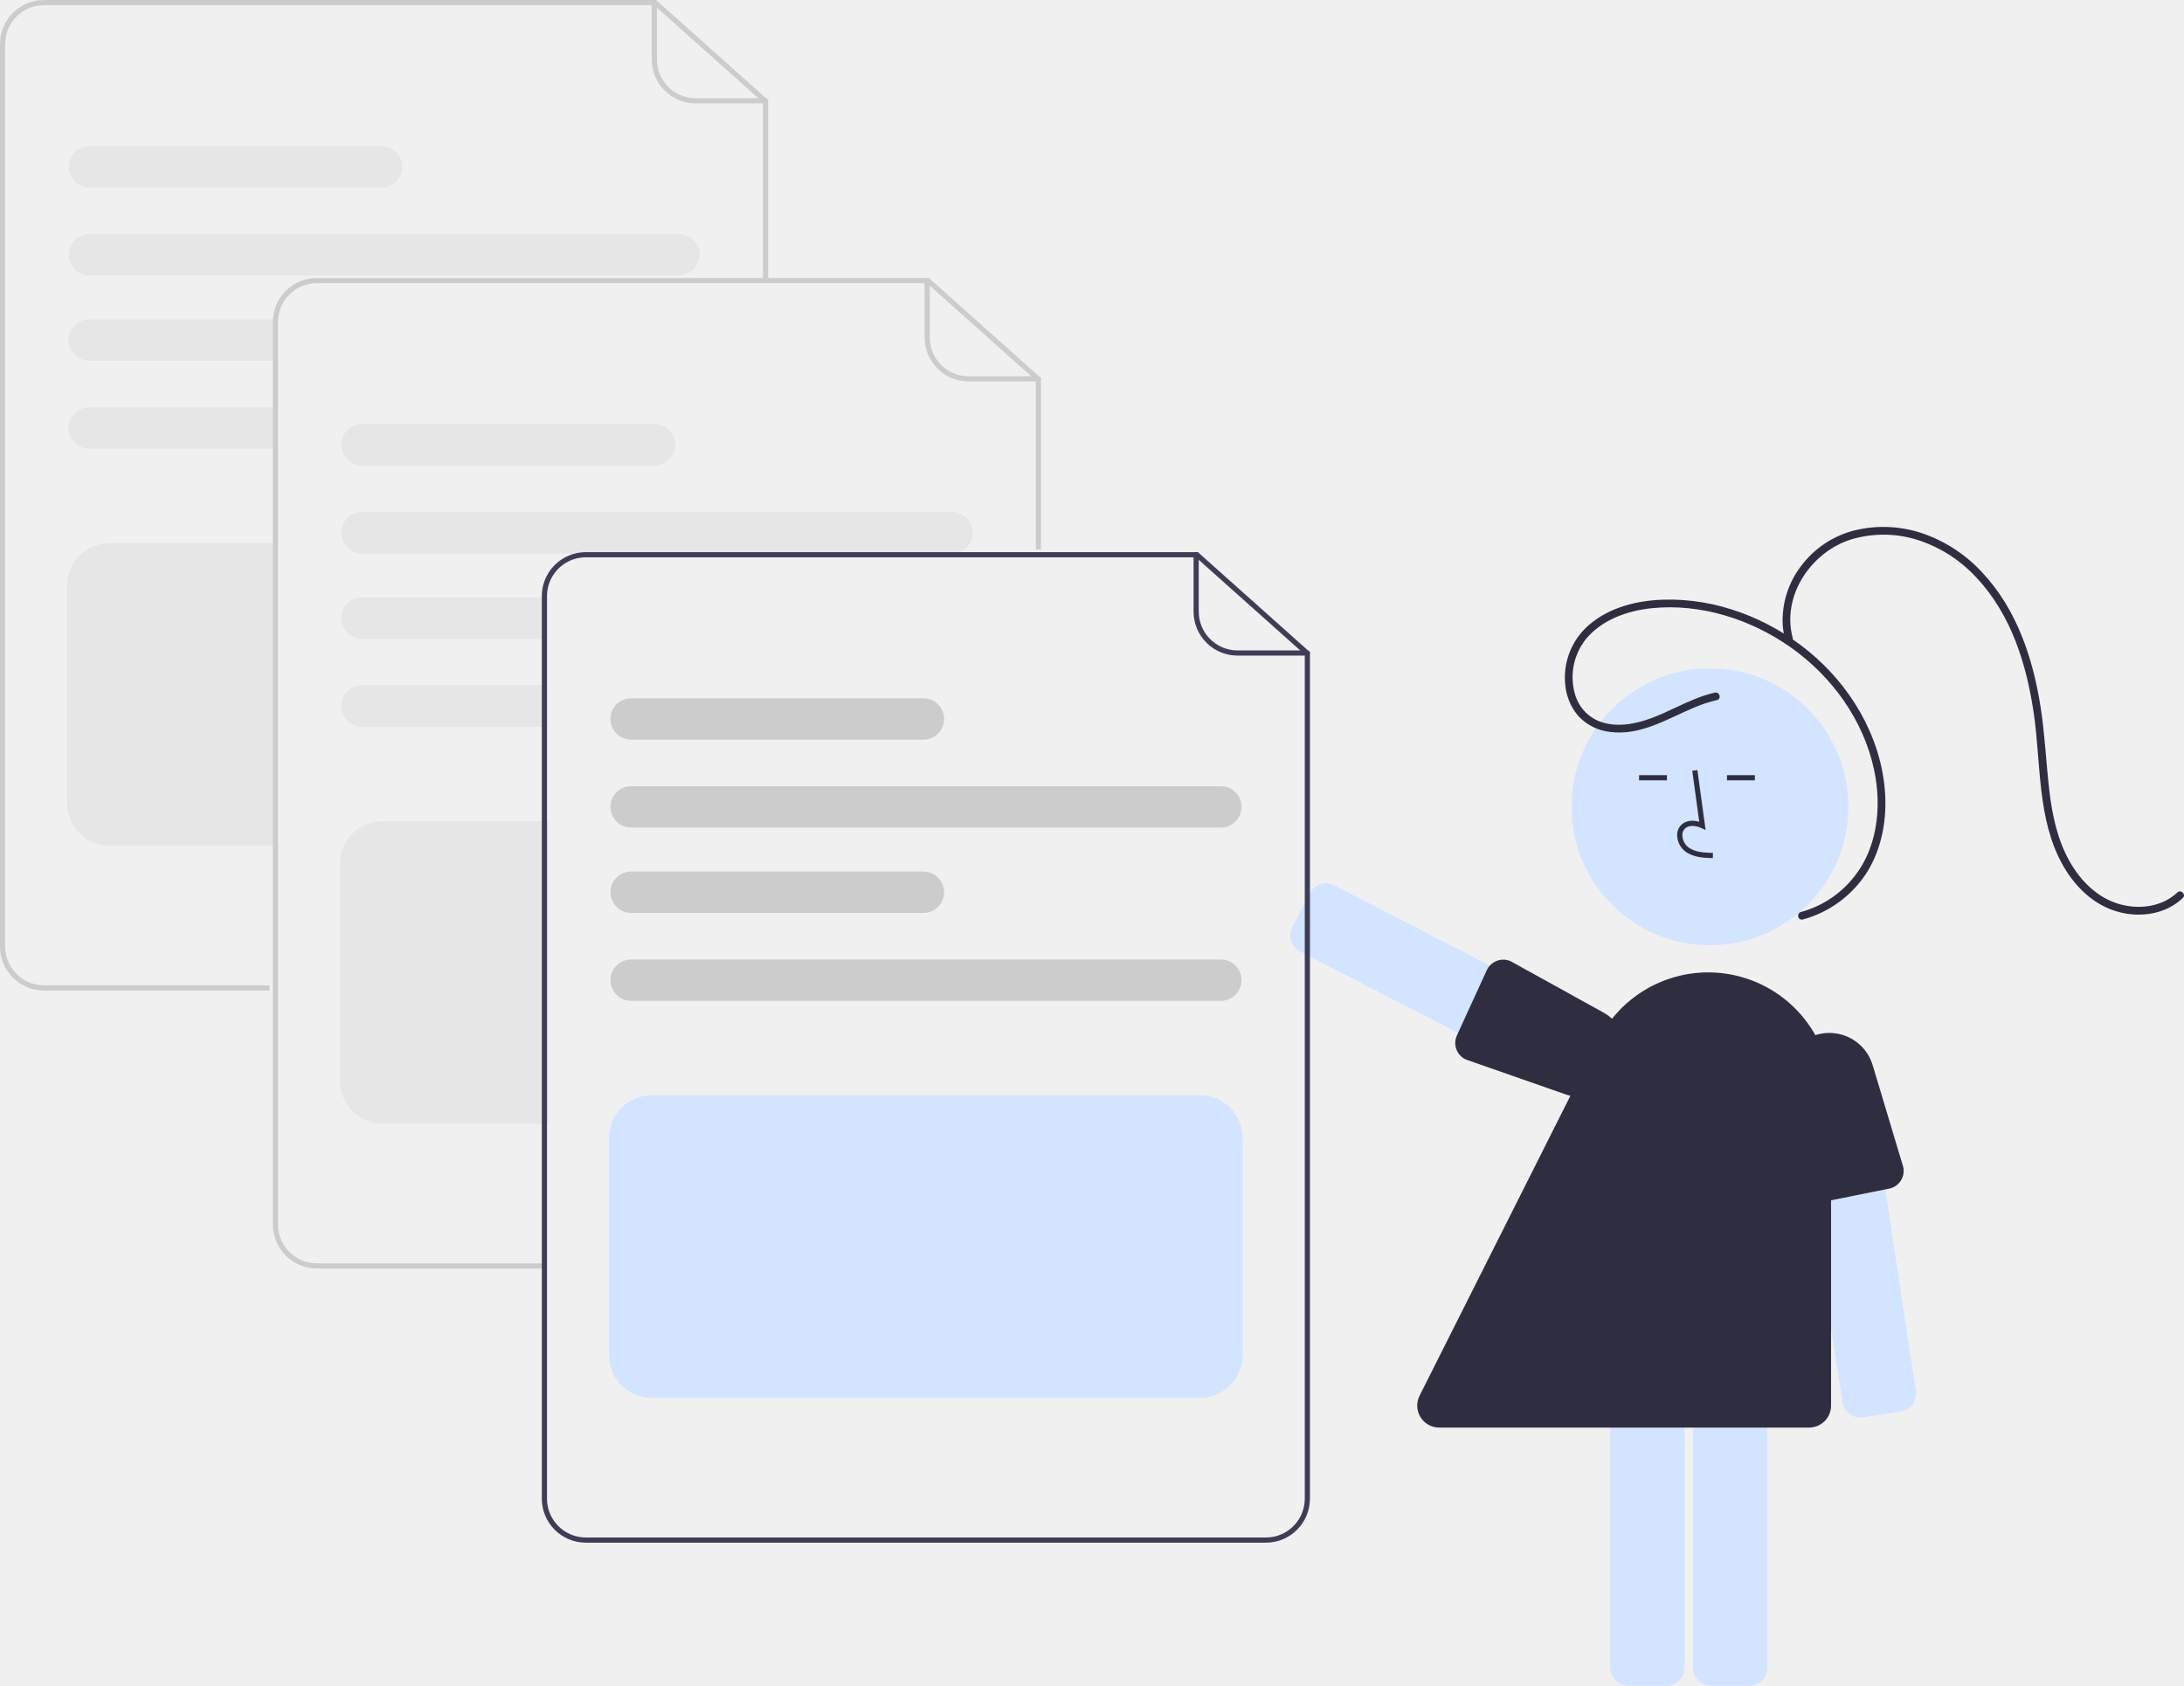
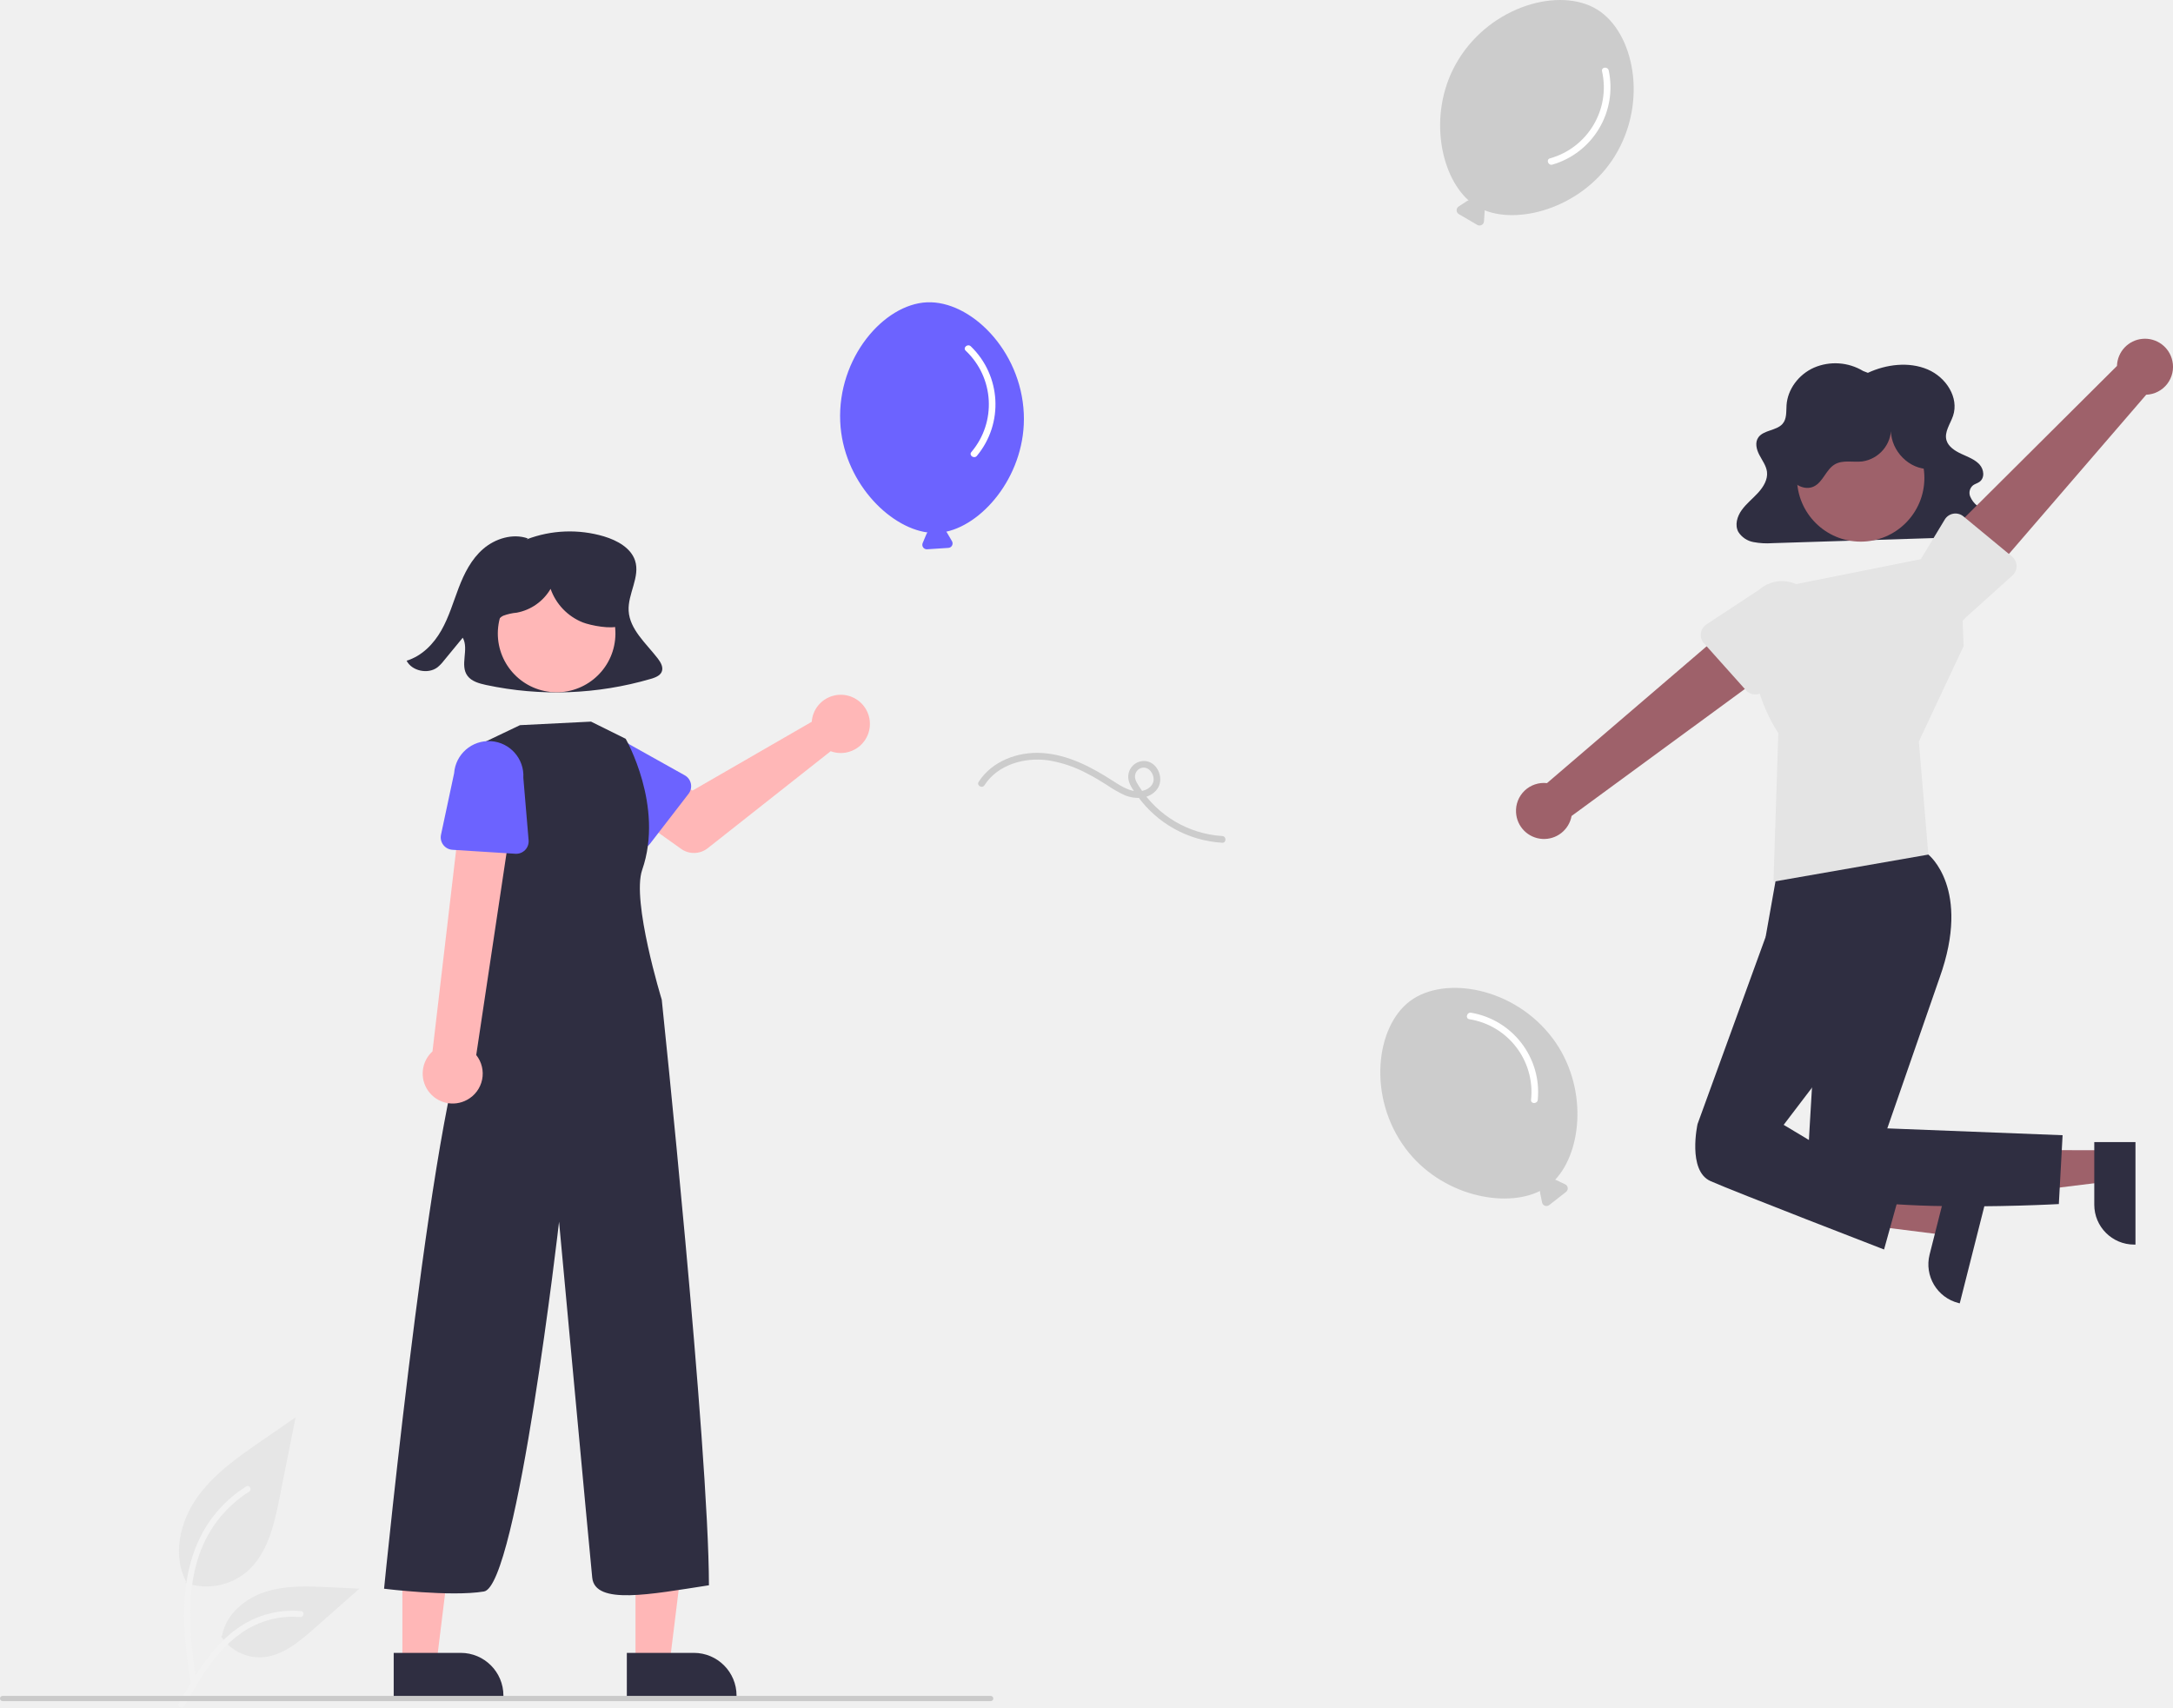
- <svg xmlns="http://www.w3.org/2000/svg" data-name="Layer 1" width="844.46" height="651.814" viewBox="0 0 844.46 651.814">
-   <path d="M789.817,548.366,680.48,491.995a7.007,7.007,0,0,1-3.014-9.429l6.763-13.118a7.008,7.008,0,0,1,9.429-3.014l109.337,56.372a7.007,7.007,0,0,1,3.014,9.429l-6.764,13.118a6.952,6.952,0,0,1-4.092,3.457,7.034,7.034,0,0,1-2.144.337A6.956,6.956,0,0,1,789.817,548.366Z" transform="translate(-177.7702 -124.0932)" fill="#d2e4ff" />
-   <path d="M756.482,495.633a6.966,6.966,0,0,1,5.394.141l35.831,19.812a17.469,17.469,0,0,1,7.253,22.952l-.449-.219.449.219a17.484,17.484,0,0,1-21.476,8.842l-38.859-13.582a6.999,6.999,0,0,1-3.573-9.237L752.606,499.33a7.037,7.037,0,0,1,.743-1.294A6.958,6.958,0,0,1,756.482,495.633Z" transform="translate(-177.7702 -124.0932)" fill="#2f2e41" />
-   <circle cx="661.155" cy="311.968" r="53.519" fill="#d2e4ff" />
-   <path d="M832.358,768.907V645.893a7.008,7.008,0,0,1,7-7h14.759a7.008,7.008,0,0,1,7,7V768.907a7.008,7.008,0,0,1-7,7H839.358A7.008,7.008,0,0,1,832.358,768.907Z" transform="translate(-177.7702 -124.0932)" fill="#d2e4ff" />
-   <path d="M800.358,768.907V645.893a7.008,7.008,0,0,1,7-7h14.759a7.008,7.008,0,0,1,7,7V768.907a7.008,7.008,0,0,1-7,7H807.358A7.008,7.008,0,0,1,800.358,768.907Z" transform="translate(-177.7702 -124.0932)" fill="#d2e4ff" />
-   <path d="M840.049,455.897l.056-2c-3.721-.104-7.001-.337-9.466-2.138A6.148,6.148,0,0,1,828.258,447.231a3.514,3.514,0,0,1,1.153-2.895c1.636-1.382,4.269-.935,6.188-.055l1.655.759-3.173-23.19-1.981.271,2.699,19.727c-2.607-.767-5.023-.437-6.678.961a5.471,5.471,0,0,0-1.86,4.492,8.133,8.133,0,0,0,3.2,6.073C832.627,455.689,836.742,455.804,840.049,455.897Z" transform="translate(-177.7702 -124.0932)" fill="#2f2e41" />
-   <rect x="633.758" y="299.73" width="10.771" height="2" fill="#2f2e41" />
-   <rect x="667.758" y="299.73" width="10.771" height="2" fill="#2f2e41" />
-   <path d="M890.139,666.249,871.629,544.635a7.007,7.007,0,0,1,5.867-7.973L892.087,534.441a7.008,7.008,0,0,1,7.974,5.867L918.571,661.921a7.008,7.008,0,0,1-5.867,7.974l-14.591,2.221a6.994,6.994,0,0,1-7.974-5.867Z" transform="translate(-177.7702 -124.0932)" fill="#d2e4ff" />
-   <path d="M875.834,588.191a6.966,6.966,0,0,1-3.055-4.448l-5.019-40.635a17.469,17.469,0,0,1,14.311-19.354l.087.492-.087-.492a17.484,17.484,0,0,1,19.773,12.184l11.84,39.425a6.999,6.999,0,0,1-5.375,8.318l-27.205,5.474a7.037,7.037,0,0,1-1.484.159A6.958,6.958,0,0,1,875.834,588.191Z" transform="translate(-177.7702 -124.0932)" fill="#2f2e41" />
-   <path d="M877.27,676.093H734.247a8.5,8.5,0,0,1-7.594-12.319L795.802,526.263a47.516,47.516,0,0,1,89.968,21.347V667.593A8.51,8.51,0,0,1,877.27,676.093Z" transform="translate(-177.7702 -124.0932)" fill="#2f2e41" />
-   <path d="M840.821,391.907c-10.956,2.446-20.197,9.587-31.212,11.807-5.02,1.012-10.548.97-15.158-1.501a15.799,15.799,0,0,1-7.335-8.559,23.621,23.621,0,0,1,3.767-22.341c6.184-7.57,16.043-11.058,25.502-12.041,18.93-1.967,38.375,4.271,53.783,15.137,15.909,11.22,28.114,28.067,32.208,47.241,2.188,10.25,1.973,21.153-1.764,31.023a39.528,39.528,0,0,1-19.769,21.545,38.796,38.796,0,0,1-6.766,2.519,1.501,1.501,0,0,0,.798,2.893A42.731,42.731,0,0,0,899.642,461.391c5.861-9.375,7.827-20.852,6.925-31.759-1.746-21.099-13.349-40.492-29.569-53.768-15.582-12.754-35.74-20.515-56.007-19.898-10.164.309-20.715,2.889-28.619,9.587a26.919,26.919,0,0,0-9.342,23.787,21.571,21.571,0,0,0,4.736,11.294,19.518,19.518,0,0,0,12.528,6.47c11.984,1.56,22.376-5.233,32.966-9.6a51.263,51.263,0,0,1,8.36-2.705c1.883-.421,1.086-3.313-.798-2.893Z" transform="translate(-177.7702 -124.0932)" fill="#2f2e41" />
-   <path d="M870.923,370.705c-4.303-16.107,6.926-32.872,22.184-37.902a43.585,43.585,0,0,1,26.84.299,52.942,52.942,0,0,1,22.118,14.441c13.374,14.228,19.299,33.432,22.071,52.366,2.862,19.549,1.247,40.961,11.25,58.725,4.147,7.365,10.303,13.814,18.257,16.986,7.42,2.959,16.31,2.973,23.419-.873a22.458,22.458,0,0,0,4.705-3.437c1.407-1.328-.717-3.446-2.121-2.121-5.953,5.617-14.825,6.677-22.476,4.472-8.345-2.404-14.769-8.818-19.001-16.203-4.895-8.541-6.933-18.303-8.045-27.989-1.213-10.574-1.681-21.204-3.302-31.735-2.923-18.993-9.238-38.059-22.636-52.312a56.363,56.363,0,0,0-22.275-14.821,47.224,47.224,0,0,0-27.278-1.377,37.203,37.203,0,0,0-20.506,13.79,34.679,34.679,0,0,0-7.073,22.536,30.616,30.616,0,0,0,.975,5.953,1.501,1.501,0,0,0,2.893-.798Z" transform="translate(-177.7702 -124.0932)" fill="#2f2e41" />
-   <path d="M282.03,507.093H194.77a17.019,17.019,0,0,1-17-17v-349a17.019,17.019,0,0,1,17-17H431.451l43.319,38.678v70.322h-2V163.667L430.688,126.093H194.77a15.017,15.017,0,0,0-15,15v349a15.017,15.017,0,0,0,15,15h87.26Z" transform="translate(-177.7702 -124.0932)" fill="#ccc" />
-   <path d="M473.77,164.093h-27a17.019,17.019,0,0,1-17-17v-22a1,1,0,1,1,2,0v22a15.017,15.017,0,0,0,15,15h27a1,1,0,0,1,0,2Z" transform="translate(-177.7702 -124.0932)" fill="#ccc" />
-   <path d="M440.31,214.593h-228a8,8,0,0,0,0,16h228a8,8,0,0,0,0-16Z" transform="translate(-177.7702 -124.0932)" fill="#e6e6e6" />
-   <path d="M325.31,180.593h-113a8,8,0,0,0,0,16h113a8,8,0,0,0,0-16Z" transform="translate(-177.7702 -124.0932)" fill="#e6e6e6" />
-   <path d="M212.31,281.593a8,8,0,0,0,0,16h71.46v-16Z" transform="translate(-177.7702 -124.0932)" fill="#e6e6e6" />
-   <path d="M212.31,247.593a8,8,0,1,0,0,16h71.46v-16Z" transform="translate(-177.7702 -124.0932)" fill="#e6e6e6" />
-   <path d="M284.27,451.093h-64.04a16.519,16.519,0,0,1-16.5-16.5v-84a16.519,16.519,0,0,1,16.5-16.5h64.04Z" transform="translate(-177.7702 -124.0932)" fill="#e6e6e6" />
-   <path d="M387.53,614.593H300.27a17.019,17.019,0,0,1-17-17v-349a17.019,17.019,0,0,1,17-17H536.951l43.319,38.678v66.322h-2V271.167L536.188,233.593H300.27a15.017,15.017,0,0,0-15,15v349a15.017,15.017,0,0,0,15,15h87.26Z" transform="translate(-177.7702 -124.0932)" fill="#ccc" />
-   <path d="M579.27,271.593h-27a17.019,17.019,0,0,1-17-17v-22a1,1,0,1,1,2,0v22a15.017,15.017,0,0,0,15,15h27a1,1,0,0,1,0,2Z" transform="translate(-177.7702 -124.0932)" fill="#ccc" />
-   <path d="M545.81,322.093h-228a8,8,0,0,0,0,16h228a8,8,0,0,0,0-16Z" transform="translate(-177.7702 -124.0932)" fill="#e6e6e6" />
-   <path d="M430.81,288.093h-113a8,8,0,0,0,0,16h113a8,8,0,0,0,0-16Z" transform="translate(-177.7702 -124.0932)" fill="#e6e6e6" />
-   <path d="M545.81,322.093h-228a8,8,0,0,0,0,16h228a8,8,0,0,0,0-16Z" transform="translate(-177.7702 -124.0932)" fill="#e6e6e6" />
-   <path d="M430.81,288.093h-113a8,8,0,0,0,0,16h113a8,8,0,0,0,0-16Z" transform="translate(-177.7702 -124.0932)" fill="#e6e6e6" />
-   <path d="M317.81,389.093a8,8,0,0,0,0,16h71.46v-16Z" transform="translate(-177.7702 -124.0932)" fill="#e6e6e6" />
-   <path d="M317.81,355.093a8,8,0,0,0,0,16h71.46v-16Z" transform="translate(-177.7702 -124.0932)" fill="#e6e6e6" />
-   <path d="M317.81,389.093a8,8,0,0,0,0,16h71.46v-16Z" transform="translate(-177.7702 -124.0932)" fill="#e6e6e6" />
-   <path d="M317.81,355.093a8,8,0,0,0,0,16h71.46v-16Z" transform="translate(-177.7702 -124.0932)" fill="#e6e6e6" />
-   <path d="M389.77,558.593h-64.04a16.519,16.519,0,0,1-16.5-16.5v-84a16.519,16.519,0,0,1,16.5-16.5h64.04Z" transform="translate(-177.7702 -124.0932)" fill="#e6e6e6" />
-   <path d="M395.41,340.093a16.994,16.994,0,0,0-8.14,14.5v2.5h2v-2.5a15.027,15.027,0,0,1,11.15-14.5Zm245.54-2.5H404.27a17.02,17.02,0,0,0-17,17v349a17.024,17.024,0,0,0,17,17h263a17.024,17.024,0,0,0,17-17v-327.32Zm41.32,366a15.018,15.018,0,0,1-15,15h-263a15.018,15.018,0,0,1-15-15v-349a15.027,15.027,0,0,1,11.15-14.5,14.833,14.833,0,0,1,3.85-.5H640.19l42.08,37.57Zm-286.86-363.5a16.994,16.994,0,0,0-8.14,14.5v2.5h2v-2.5a15.027,15.027,0,0,1,11.15-14.5Z" transform="translate(-177.7702 -124.0932)" fill="#3f3d56" />
-   <path d="M683.27,377.593h-27a17.019,17.019,0,0,1-17-17v-22a1,1,0,0,1,2,0v22a15.017,15.017,0,0,0,15,15h27a1,1,0,0,1,0,2Z" transform="translate(-177.7702 -124.0932)" fill="#3f3d56" />
-   <path d="M649.812,444.093h-228a8,8,0,1,1,0-16h228a8,8,0,0,1,0,16Z" transform="translate(-177.7702 -124.0932)" fill="#ccc" />
-   <path d="M534.812,410.093h-113a8,8,0,1,1,0-16h113a8,8,0,0,1,0,16Z" transform="translate(-177.7702 -124.0932)" fill="#ccc" />
-   <path d="M649.812,511.093h-228a8,8,0,1,1,0-16h228a8,8,0,0,1,0,16Z" transform="translate(-177.7702 -124.0932)" fill="#ccc" />
-   <path d="M534.812,477.093h-113a8,8,0,1,1,0-16h113a8,8,0,0,1,0,16Z" transform="translate(-177.7702 -124.0932)" fill="#ccc" />
-   <path d="M641.729,664.593h-212a16.519,16.519,0,0,1-16.5-16.5v-84a16.519,16.519,0,0,1,16.5-16.5h212a16.519,16.519,0,0,1,16.5,16.5v84A16.519,16.519,0,0,1,641.729,664.593Z" transform="translate(-177.7702 -124.0932)" fill="#d2e4ff" />
+ <svg xmlns="http://www.w3.org/2000/svg" data-name="Layer 1" width="837.865" height="658.418" viewBox="0 0 837.865 658.418">
+   <path d="M434.682,374.668c-4.484-5.81-10.82-11.185-11.222-18.354-.368-6.575,4.535-13.104,2.467-19.394-1.59-4.837-6.835-7.755-11.96-9.301a46.485,46.485,0,0,0-29.873,1.15l.519-.366c-5.834-2.078-12.654.067-17.245,4.041-4.591,3.974-7.319,9.482-9.436,15.002-2.117,5.52-3.757,11.242-6.699,16.416-2.942,5.175-7.445,9.881-13.388,11.67,1.989,3.968,8.208,5.329,11.855,2.595a14.996,14.996,0,0,0,2.495-2.579q3.648-4.437,7.298-8.873c2.503,4.451-1.236,10.595,1.84,14.717,1.586,2.125,4.484,2.932,7.175,3.511a129.781,129.781,0,0,0,63.492-2.355c1.659-.489,3.489-1.162,4.178-2.664C436.972,378.15,435.861,376.196,434.682,374.668Z" transform="translate(-181.0674 -120.7911)" fill="#2f2e41" />
+   <path d="M494.317,397.34a11.265,11.265,0,0,0-.256,1.755l-45.97,26.52-11.174-6.432-11.912,15.594,18.674,13.31a8.561,8.561,0,0,0,10.271-.25L501.354,410.44a11.233,11.233,0,1,0-7.037-13.1Z" transform="translate(-181.0674 -120.7911)" fill="#ffb7b7" />
+   <path d="M446.555,426.871l-14.857,19.256a4.816,4.816,0,0,1-7.281.399l-16.819-17.466a13.374,13.374,0,0,1,16.401-21.129l21.095,11.796a4.816,4.816,0,0,1,1.461,7.144Z" transform="translate(-181.0674 -120.7911)" fill="#6c63ff" />
+   <polygon points="245.04 641.589 258.159 641.588 264.4 590.984 245.037 590.985 245.04 641.589" fill="#ffb7b7" />
+   <path d="M422.76,758.097l25.837-.001h.001A16.466,16.466,0,0,1,465.064,774.561v.535l-42.303.002Z" transform="translate(-181.0674 -120.7911)" fill="#2f2e41" />
+   <polygon points="155.149 641.589 168.269 641.588 174.51 590.984 155.147 590.985 155.149 641.589" fill="#ffb7b7" />
+   <path d="M332.87,758.097l25.837-.001h.001a16.466,16.466,0,0,1,16.465,16.465v.535l-42.303.002Z" transform="translate(-181.0674 -120.7911)" fill="#2f2e41" />
+   <circle cx="395.69" cy="365.04" r="22.674" transform="translate(-191.4143 597.7442) rotate(-83.73558)" fill="#ffb7b7" />
+   <path d="M408.957,399.03l13.358,6.617s14.924,25.937,6.363,50.549c-4.156,11.95,7.548,50.042,7.548,50.042s18.135,172.543,18.192,225.796c-22.53,3.464-43.932,7.744-45.002-2.957S396.631,591.849,396.631,591.849,380.522,732.289,367.681,734.429s-38.524-1.07-38.524-1.07,20.39-205.717,34.301-218.559l2.14-10.701-.057-96.057,16.028-7.649Z" transform="translate(-181.0674 -120.7911)" fill="#2f2e41" />
+   <path d="M361.173,544.856a11.496,11.496,0,0,0,3.522-17.272L380.229,424.037l-20.296-.974L347.824,526.181a11.558,11.558,0,0,0,13.349,18.675Z" transform="translate(-181.0674 -120.7911)" fill="#ffb7b7" />
+   <path d="M379.788,449.982l-24.273-1.532a4.816,4.816,0,0,1-4.406-5.81l5.058-23.714a13.374,13.374,0,0,1,26.689,1.764l2.034,24.083a4.816,4.816,0,0,1-5.102,5.21Z" transform="translate(-181.0674 -120.7911)" fill="#6c63ff" />
+   <path d="M419.454,350.301c-.884-4.008-3.753-7.329-7.059-9.761a28.911,28.911,0,0,0-36.959,2.247,18.887,18.887,0,0,0-5.708,9.149,11.221,11.221,0,0,0,2.392,10.218l.453.284c-.411-1.742.943-3.483,2.559-4.252a20.45,20.45,0,0,1,5.221-1.171,19.193,19.193,0,0,0,13.009-9.18,21.675,21.675,0,0,0,12.421,12.945c2.997,1.172,11.227,2.783,14.08,1.296C423.502,360.179,420.337,354.309,419.454,350.301Z" transform="translate(-181.0674 -120.7911)" fill="#2f2e41" />
+   <path id="a7292837-b693-4341-9d08-f79d69c00516-189" data-name="Path 438" d="M252.622,731.121a24.215,24.215,0,0,0,23.383-4.119c8.19-6.874,10.758-18.196,12.847-28.682l6.18-31.017-12.938,8.908c-9.305,6.406-18.818,13.019-25.26,22.298s-9.252,21.947-4.078,31.988" transform="translate(-181.0674 -120.7911)" fill="#e6e6e6" />
+   <path id="bbe87a9d-22ff-4c97-8b47-e161a95b9ece-190" data-name="Path 439" d="M254.619,770.832c-1.628-11.864-3.304-23.881-2.159-35.872,1.015-10.649,4.264-21.049,10.878-29.579a49.206,49.206,0,0,1,12.625-11.44c1.262-.796,2.424,1.204,1.167,1.997a46.779,46.779,0,0,0-18.504,22.326c-4.029,10.246-4.675,21.416-3.982,32.3.419,6.582,1.311,13.121,2.206,19.653a1.198,1.198,0,0,1-.808,1.423,1.163,1.163,0,0,1-1.423-.808Z" transform="translate(-181.0674 -120.7911)" fill="#f2f2f2" />
+   <path id="ed3d176e-02dd-4f6a-96fc-dfdec80464da-191" data-name="Path 442" d="M266.34,751.795a17.825,17.825,0,0,0,15.531,8.019c7.864-.373,14.418-5.86,20.317-11.07l17.452-15.409-11.55-.553c-8.306-.398-16.827-.771-24.738,1.793s-15.208,8.726-16.654,16.915" transform="translate(-181.0674 -120.7911)" fill="#e6e6e6" />
+   <path id="ae799342-61c9-47cf-bc03-dd36b89c58fd-192" data-name="Path 443" d="M250.016,777.651c7.84-13.871,16.932-29.288,33.181-34.216a37.026,37.026,0,0,1,13.955-1.441c1.482.128,1.112,2.412-.367,2.285a34.398,34.398,0,0,0-22.272,5.892c-6.28,4.275-11.17,10.218-15.308,16.519-2.535,3.861-4.806,7.884-7.076,11.903C251.404,779.878,249.282,778.95,250.016,777.651Z" transform="translate(-181.0674 -120.7911)" fill="#f2f2f2" />
+   <path d="M779.778,521.204c-14.711-19.687-41.636-24.438-55.016-14.441s-16.453,37.166-1.742,56.853c13.617,18.223,38.288,23.193,51.876,16.366a1.706,1.706,0,0,0-.008.647l.766,3.787a1.728,1.728,0,0,0,2.758,1.019l6.487-5.068a1.728,1.728,0,0,0-.322-2.923l-3.49-1.66a1.711,1.711,0,0,0-.384-.121C791.179,564.591,793.425,539.466,779.778,521.204Z" transform="translate(-181.0674 -120.7911)" fill="#ccc" />
+   <path d="M747.599,513.771a28.432,28.432,0,0,1,23.812,31.085c-.158,1.66,2.435,1.649,2.592,0a31.088,31.088,0,0,0-25.715-33.584C746.657,510.994,745.955,513.491,747.599,513.771Z" transform="translate(-181.0674 -120.7911)" fill="#fff" />
+   <path d="M803.757,180.896c12.862-20.942,7.332-47.719-6.9-56.459s-40.615-1.563-53.476,19.379c-11.905,19.385-7.412,44.147,3.952,54.253a1.706,1.706,0,0,0-.604.232l-3.237,2.111a1.728,1.728,0,0,0,.071,2.939l7.106,4.157a1.728,1.728,0,0,0,2.597-1.378l.253-3.856a1.711,1.711,0,0,0-.03-.401C767.649,207.516,791.826,200.323,803.757,180.896Z" transform="translate(-181.0674 -120.7911)" fill="#ccc" />
+   <path d="M798.779,148.247a28.432,28.432,0,0,1-20.092,33.609c-1.601.466-.633,2.872.957,2.409a31.088,31.088,0,0,0,21.712-36.301C801.012,146.345,798.432,146.616,798.779,148.247Z" transform="translate(-181.0674 -120.7911)" fill="#fff" />
+   <path d="M575.824,280.262c-1.075-24.553-20.654-43.638-37.34-42.907S503.963,258.81,505.038,283.363c.995,22.727,18.588,40.723,33.662,42.73a1.706,1.706,0,0,0-.371.53l-1.499,3.562a1.728,1.728,0,0,0,1.705,2.395l8.215-.537a1.728,1.728,0,0,0,1.38-2.596l-1.95-3.336a1.711,1.711,0,0,0-.249-.316C560.821,322.539,576.822,303.039,575.824,280.262Z" transform="translate(-181.0674 -120.7911)" fill="#6c63ff" />
+   <path d="M553.413,256.004a28.432,28.432,0,0,1,2.181,39.096c-1.065,1.283,1.084,2.734,2.142,1.459a31.088,31.088,0,0,0-2.347-42.233C554.197,253.178,552.212,254.847,553.413,256.004Z" transform="translate(-181.0674 -120.7911)" fill="#fff" />
+   <path d="M652.335,443.144a40.784,40.784,0,0,1-31.9-18.896c-.966-1.544-2.226-3.24-1.558-5.141a3.38,3.38,0,0,1,3.502-2.339c1.971.24,3.243,2.168,3.486,4.016.275,2.096-1.203,3.741-3.029,4.52-4.461,1.903-8.962-1.038-12.595-3.385-8.28-5.348-17.387-10.184-27.42-10.794-9.283-.564-19.237,3.076-24.4,11.126-.903,1.408,1.339,2.71,2.238,1.308,5.121-7.983,15.472-10.851,24.473-9.617a47.576,47.576,0,0,1,15.313,5.199c2.474,1.284,4.873,2.707,7.224,4.203a46.099,46.099,0,0,0,7.085,4.062c4.132,1.697,9.601,1.565,12.487-2.343,2.692-3.645.612-9.715-3.892-10.739a6.085,6.085,0,0,0-7.128,7.239c.449,2.147,2.066,4.248,3.317,6.002a43.379,43.379,0,0,0,32.795,18.17c1.667.082,1.663-2.51,0-2.592Z" transform="translate(-181.0674 -120.7911)" fill="#ccc" />
+   <path d="M901.285,264.547c7.097-3.302,15.81-4.384,23.032-1.316s12.145,10.932,9.809,17.891c-1.059,3.155-3.47,6.258-2.53,9.445.723,2.453,3.245,4.072,5.723,5.224s5.187,2.12,6.978,4.062,2.165,5.285-.073,6.791c-.737.496-1.659.732-2.374,1.254a3.772,3.772,0,0,0-1.164,4.222,8.893,8.893,0,0,0,2.851,3.751c2.541,2.191,5.898,4.699,5.109,7.809a5.478,5.478,0,0,1-3.697,3.458,18.368,18.368,0,0,1-5.427.716L864.555,330.215a28.422,28.422,0,0,1-7.402-.413,8.762,8.762,0,0,1-5.813-3.905c-1.436-2.657-.493-5.931,1.28-8.412s4.282-4.439,6.355-6.717,3.769-5.123,3.404-8.067c-.293-2.357-1.847-4.395-2.963-6.537s-1.764-4.818-.319-6.789c2.037-2.777,6.927-2.526,9.243-5.113,1.748-1.953,1.41-4.763,1.584-7.281.418-6.057,4.611-11.776,10.58-14.433a20.831,20.831,0,0,1,18.953,1.291Z" transform="translate(-181.0674 -120.7911)" fill="#2f2e41" />
+   <polygon points="811.513 443.477 811.513 455.737 764.225 461.57 764.226 443.475 811.513 443.477" fill="#9e616a" />
+   <path d="M1004.465,561.142l-.001,39.531h-.5A15.387,15.387,0,0,1,988.577,585.286v-.001l.001-24.144Z" transform="translate(-181.0674 -120.7911)" fill="#2f2e41" />
+   <polygon points="753.056 464.332 750.046 476.216 702.773 470.262 707.216 452.722 753.056 464.332" fill="#9e616a" />
+   <path d="M946.411,585.009l-9.705,38.321-.485-.123a15.387,15.387,0,0,1-11.139-18.693l0-.001,5.928-23.405Z" transform="translate(-181.0674 -120.7911)" fill="#2f2e41" />
+   <path d="M922.05,447.637l2.553,2.66s16.662,13.065,4.335,47.48l-20.165,58.09,67.588,2.635-1.448,26.545s-98.017,5.452-97.16-10.701,4.474-75.965,4.474-75.965l-20.364-16.354,4.91-27.66Z" transform="translate(-181.0674 -120.7911)" fill="#2f2e41" />
+   <path d="M869.693,473.999l-7.83,8.028-26.253,72.165s-4,18,5,22,66.91,26.375,66.91,26.375l5.913-21.283-44.62-26.782,20.797-27.311,3.13-43.045Z" transform="translate(-181.0674 -120.7911)" fill="#2f2e41" />
+   <path d="M870.111,346.692l66.635-13.324,1.448,36.559-17.261,36.79,3.67,43.58L864.883,460.731l1.87-57.304s-16.038-22.625-6.59-45.43Z" transform="translate(-181.0674 -120.7911)" fill="#e4e4e4" />
+   <path d="M1018.697,259.967a10.743,10.743,0,0,1-10.092,13.019l-63.9,74.097-14.856-18.03,67.483-67.166a10.801,10.801,0,0,1,21.365-1.921Z" transform="translate(-181.0674 -120.7911)" fill="#9e616a" />
+   <path d="M958.618,338.998a4.812,4.812,0,0,1-1.592,3.681l-17.968,16.175a13.377,13.377,0,0,1-20.675-16.981l12.542-20.76a4.817,4.817,0,0,1,7.191-1.222l18.754,15.496A4.811,4.811,0,0,1,958.618,338.998Z" transform="translate(-181.0674 -120.7911)" fill="#e4e4e4" />
+   <path d="M765.626,434.1a10.743,10.743,0,0,1,11.931-11.358l74.295-63.67,11.983,20.055L787.037,435.407a10.801,10.801,0,0,1-21.411-1.307Z" transform="translate(-181.0674 -120.7911)" fill="#9e616a" />
+   <path d="M836.883,364.978a4.812,4.812,0,0,1,2.126-3.401l20.191-13.296a13.377,13.377,0,0,1,17.893,19.891L861.579,386.816a4.817,4.817,0,0,1-7.293.129L838.069,368.811A4.811,4.811,0,0,1,836.883,364.978Z" transform="translate(-181.0674 -120.7911)" fill="#e4e4e4" />
+   <circle cx="717.443" cy="184.282" r="24.561" fill="#9e616a" />
+   <path d="M923.637,301.581c-7.756-.623-14.196-8.371-13.39-16.111A13.009,13.009,0,0,1,899.106,298.716c-3.558.392-7.458-.684-10.555,1.11-3.43,1.988-4.528,6.816-8.101,8.533-3.453,1.659-7.838-.604-9.543-4.033s-1.287-7.55-.157-11.21a31.652,31.652,0,0,1,52.69-12.975c3.261,3.28,5.851,7.461,6.271,12.068s-1.717,9.605-5.854,11.675Z" transform="translate(-181.0674 -120.7911)" fill="#2f2e41" />
+   <path d="M563.067,776.692h-381a1,1,0,1,1,0-2h381a1,1,0,1,1,0,2Z" transform="translate(-181.0674 -120.7911)" fill="#cacaca" />
</svg>
